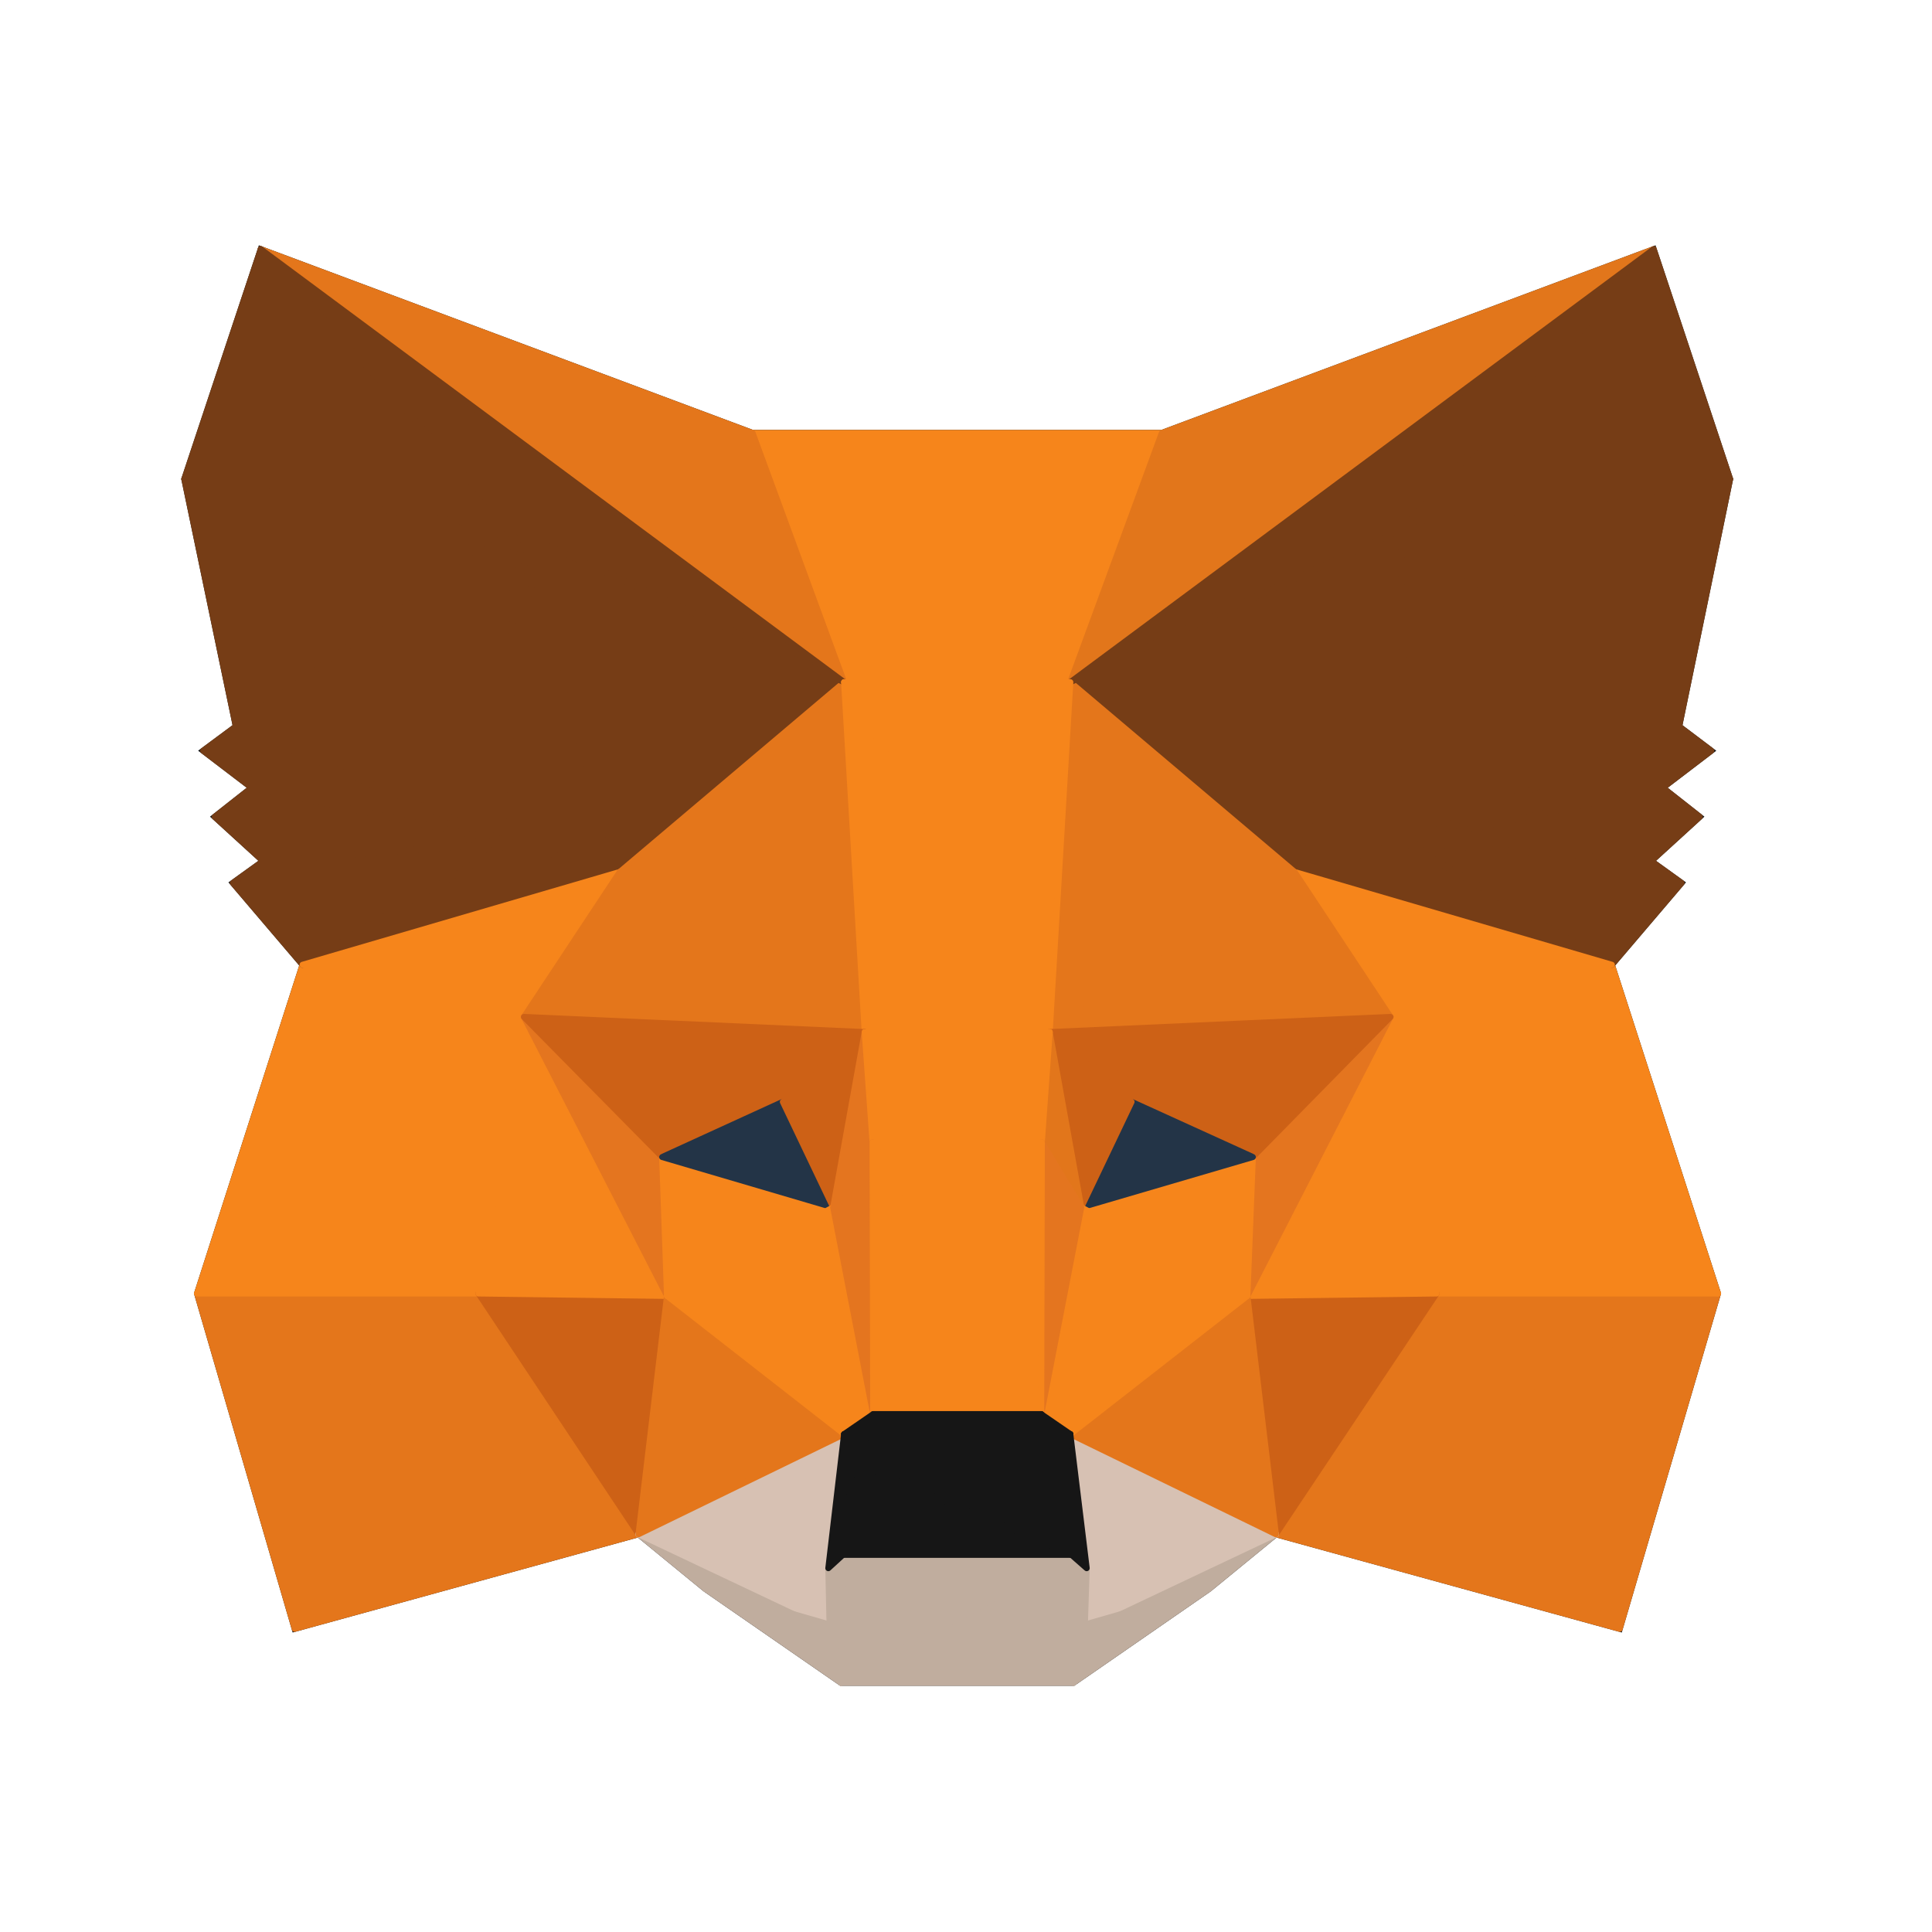
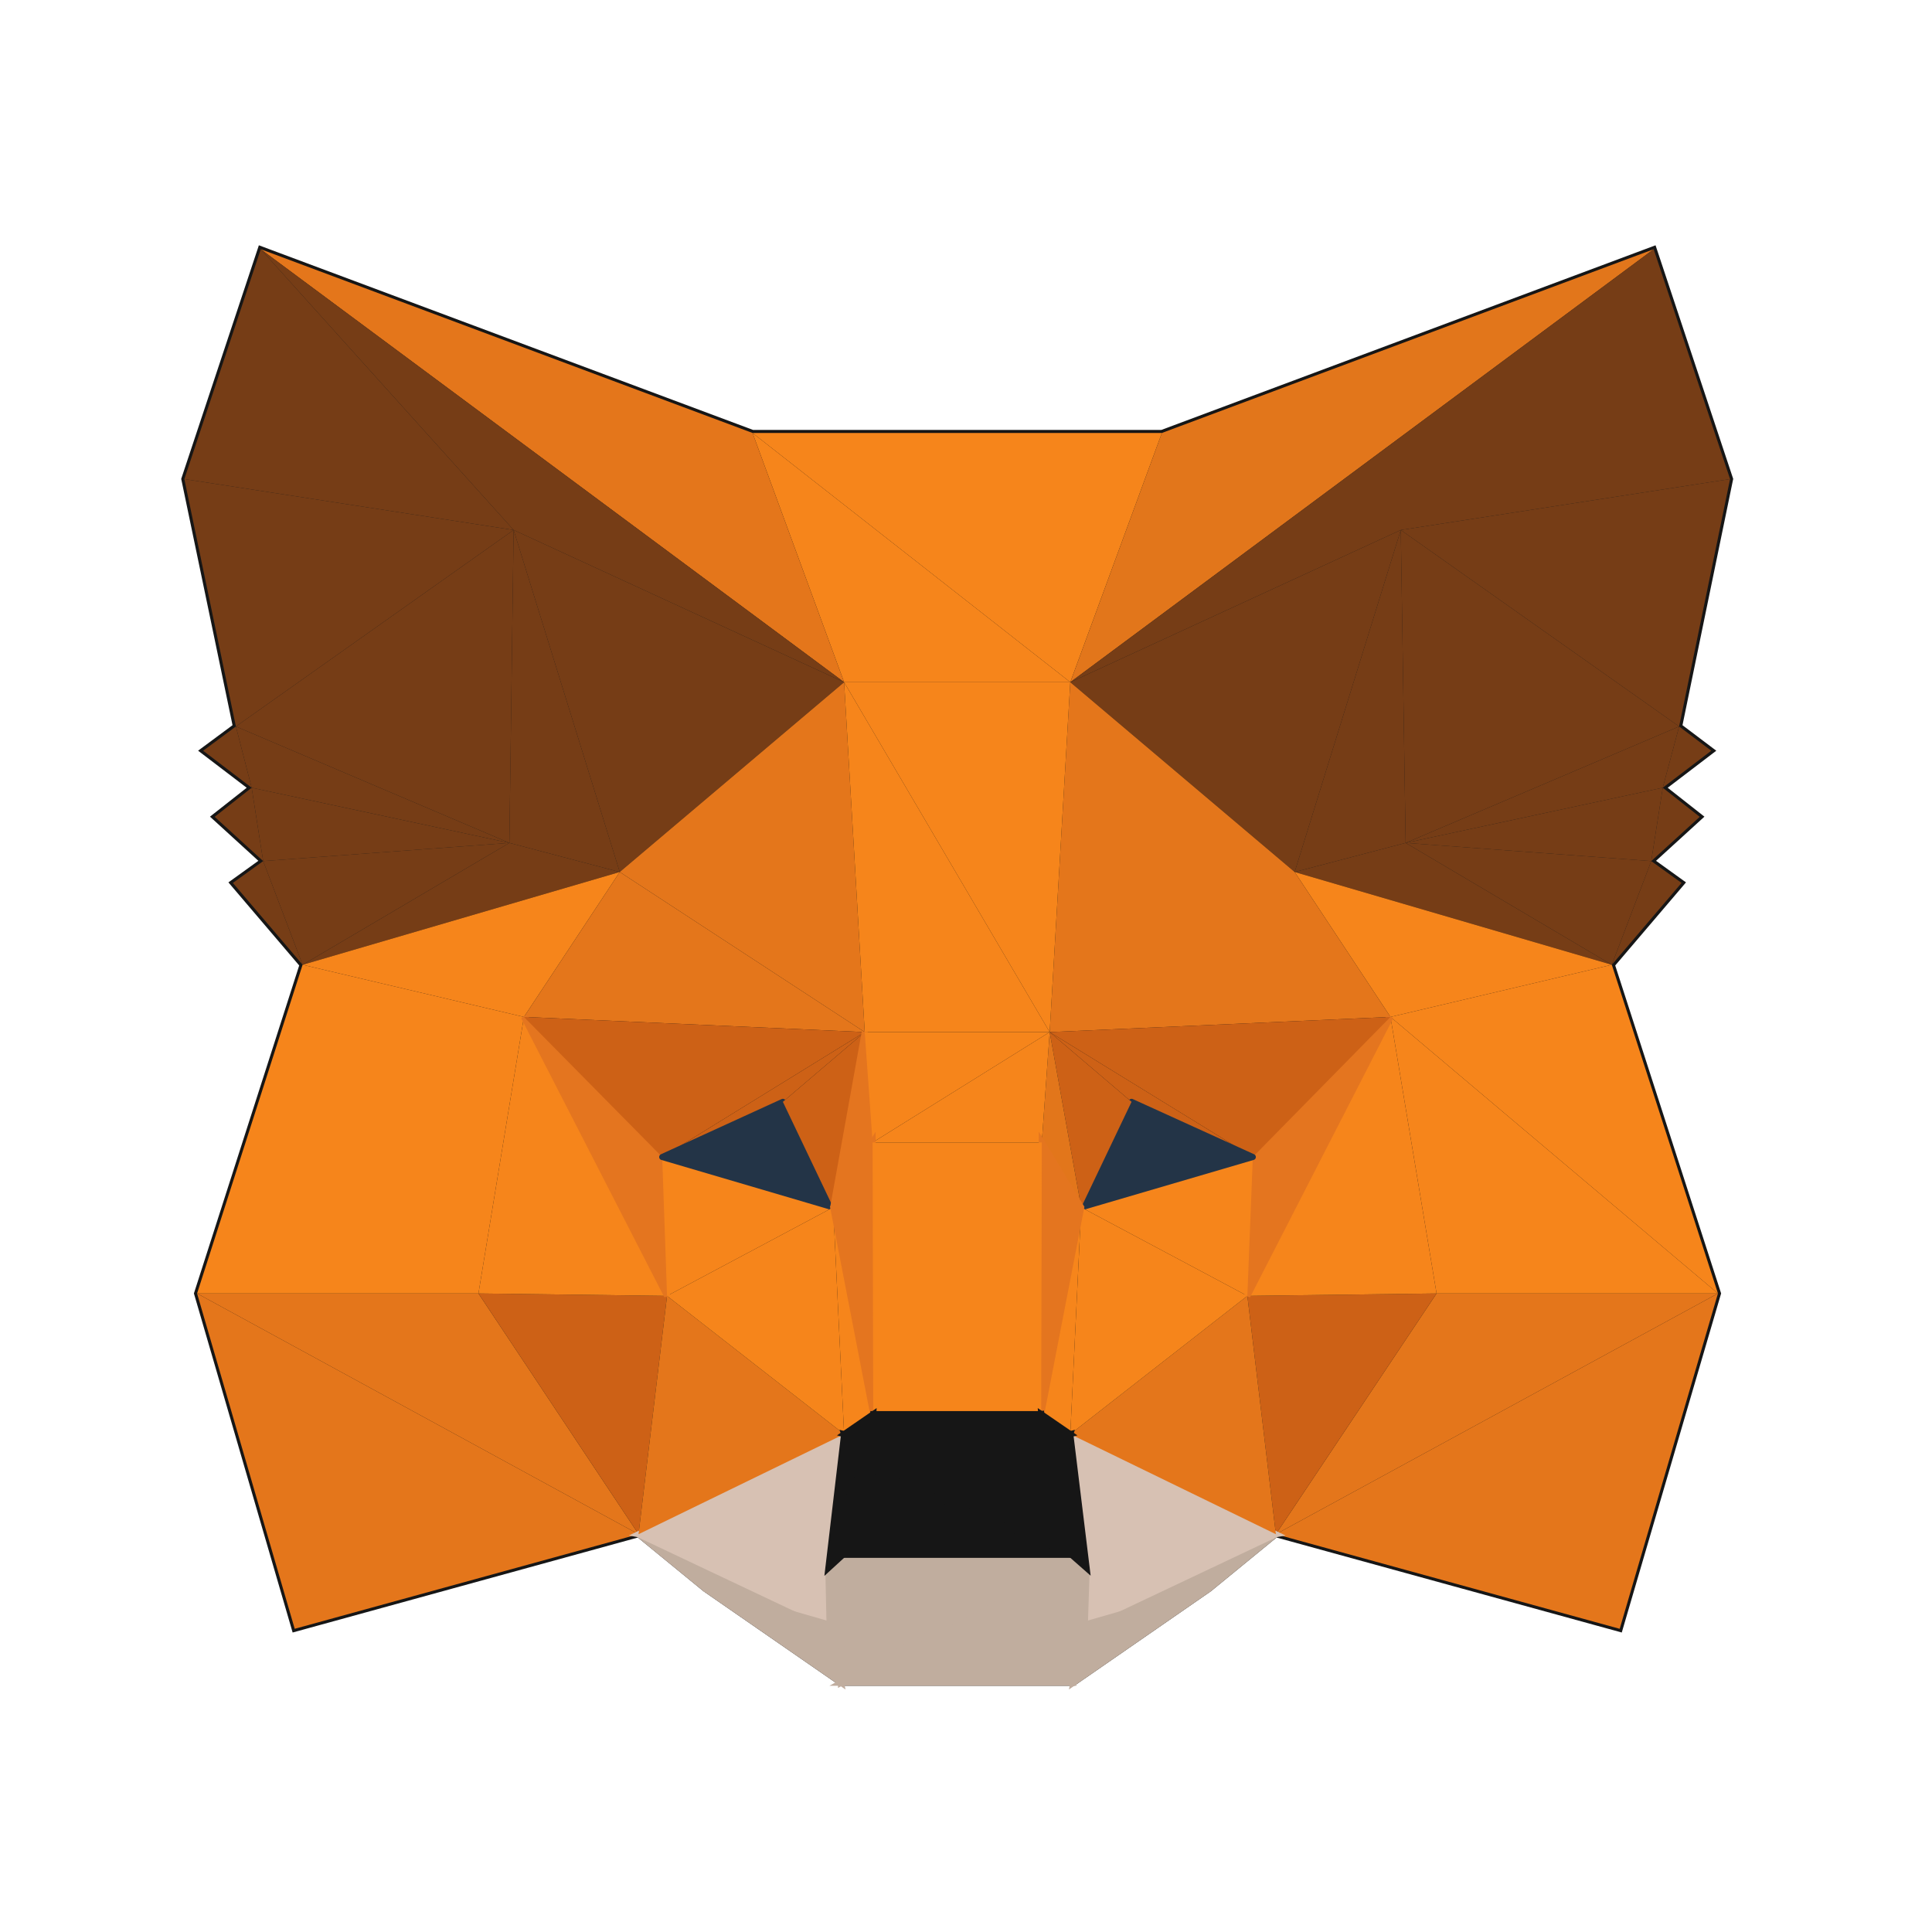
<svg xmlns="http://www.w3.org/2000/svg" viewBox="0 0 318.6 318.6">
-   <style>.st1{fill:#e4761b;stroke:#e4761b}.st1,.st10{stroke-linecap:round;stroke-linejoin:round}.st2{fill:#763d16;stroke:#763d16}.st2,.st3,.st4,.st5,.st6,.st7,.st8{stroke-linecap:round;stroke-linejoin:round}.st3{fill:#f6851b;stroke:#f6851b}.st4{fill:#e2761b;stroke:#e2761b}.st5{fill:#cd6116;stroke:#cd6116}.st6{fill:#c0ad9e;stroke:#c0ad9e}.st7{fill:#d7c1b3;stroke:#d7c1b3}.st8{fill:#e4751f;stroke:#e4751f}.st10{fill:#161616;stroke:#161616}</style>
+   <style>.st1{fill:#e4761b;stroke:none}.st1,.st10{stroke: none}.st2{fill:#763d16}.st2,.st3,.st4,.st5,.st6,.st7,.st8{}.st3{fill:#f6851b}.st4{fill:#e2761b;}.st5{fill:#cd6116;}.st6{fill:#c0ad9e;stroke:#c0ad9e}.st7{fill:#d7c1b3;stroke:#d7c1b3}.st8{fill:#e4751f;stroke:#e4751f}.st10{fill:#161616;stroke:#161616}</style>
  <path fill="#161616" stroke="#161616" d="M277.3 145.6l-5-3.6 8-7.3-6.1-4.8 8-6.1-5.3-4 8.4-40.8-12.6-37.9-81.1 30.3h-67.5L43 41.1 30.4 79l8.5 40.8-5.4 4 8 6.1-6.1 4.8 8 7.3-5 3.6 11.5 13.5-17.4 54.2 16.1 55.3 56.7-15.6 11 9 22.4 15.5H177l22.4-15.5 11-9 56.7 15.6 16.2-55.3-17.5-54.2z" />
  <path class="st1" d="M105.3 253l-56.7 15.6-16.1-55.3zm178-39.7l-16.2 55.3-56.7-15.6z" />
  <path class="st2" d="M265.8 159.1l-52.3-15.3 18.3-4.8zm-215.9 0L84 139l18.2 4.8zM43.4 142l-1.9-12.1L84 139z" />
  <path class="st2" d="M272.3 142l-40.5-3 42.4-9.1z" />
  <path class="st2" d="M272.3 142l-6.5 17.1-34-20.1zm-228.9 0l40.6-3-34.1 20.1zm188.4-3l45.1-19.2-2.7 10.1zM84 139l-42.5-9.1-2.6-10.1z" />
  <path class="st3" d="M124.1 71.4h67.5l-15.1 41.1z" />
  <path class="st3" d="M176.5 112.5h-37.3l-15.1-41.1z" />
  <path class="st2" d="M276.9 119.8L231.8 139l-.8-51.6zm-174.7 24L84 139l.7-51.6z" />
  <path class="st2" d="M84.7 87.4L84 139l-45.1-19.2zm146.3 0l.8 51.6-18.3 4.8z" />
  <path class="st1" d="M139.2 112.5L43 41.1l81.1 30.3z" />
  <path class="st4" d="M272.7 41.1l-96.2 71.4 15.1-41.1z" />
  <path class="st1" d="M210.4 253l26.5-39.7h46.4zM32.5 213.3h46.4l26.4 39.7z" />
  <path class="st3" d="M229.3 167.7l54 45.6h-46.4zm-142.9 0l-53.9 45.6 17.4-54.2zm-7.5 45.6H32.5l53.9-45.6z" />
  <path class="st3" d="M229.3 167.7l36.5-8.6 17.5 54.2z" />
  <path class="st2" d="M84.7 87.4l54.5 25.1-37 31.3zm128.8 56.4l-37-31.3L231 87.4zm52.3 15.3l6.5-17.1 5 3.6zm-215.9 0l-11.5-13.5 5-3.6zM272.3 142l1.9-12.1 6.1 4.8zm-228.9 0l-8-7.3 6.1-4.8z" />
  <path class="st2" d="M33.5 123.8l5.4-4 2.6 10.1zm248.7 0l-8 6.1 2.7-10.1z" />
  <path class="st3" d="M49.9 159.1l52.3-15.3-15.8 23.9zm215.9 0l-36.5 8.6-15.8-23.9z" />
  <path class="st2" d="M38.9 119.8L30.4 79l54.3 8.4zM231 87.4l54.3-8.4-8.4 40.8z" />
  <path class="st1" d="M102.2 143.8l37-31.3 3.4 57.7zm111.3 0l15.8 23.9-56.2 2.5zm-40.4 26.4l3.4-57.7 37 31.3z" />
  <path class="st1" d="M142.6 170.2l-56.2-2.5 15.8-23.9z" />
  <path class="st2" d="M272.7 41.1L285.3 79 231 87.4zM43 41.1l96.2 71.4-54.5-25.1zm188 46.3l-54.5 25.1 96.2-71.4z" />
  <path class="st2" d="M84.7 87.4L30.4 79 43 41.1z" />
  <path class="st5" d="M105.3 253l-26.4-39.7 31.1.4zm105.1 0l-4.7-39.3 31.2-.4z" />
  <path class="st3" d="M173.1 170.2h-30.5l-3.4-57.7z" />
  <path class="st3" d="M139.2 112.5h37.3l-3.4 57.7z" />
  <path class="st6" d="M116.3 262l-11-9 31.5 14.9zm62.6 5.9l31.5-14.9-11 9z" />
  <path class="st7" d="M136.6 258.6l.2 9.3-31.5-14.9zm42.6 0l31.2-5.6-31.5 14.9z" />
  <path class="st3" d="M86.4 167.7l23.6 46-31.1-.4zm150.5 45.6l-31.2.4 23.6-46z" />
  <path class="st8" d="M86.4 167.7l22.8 23.1.8 22.9zm142.9 0l-23.6 46 .9-22.9z" />
  <path class="st7" d="M105.3 253l33.9-16.5-2.6 22.1zm105.1 0l-31.2 5.6-2.7-22.1z" />
  <path class="st1" d="M139.2 236.5L105.3 253l4.7-39.3zm37.3 0l29.2-22.8 4.7 39.3z" />
  <path class="st5" d="M173.1 170.2l56.2-2.5-22.7 23.1zm-63.9 20.6l-22.8-23.1 56.2 2.5z" />
  <path class="st5" d="M142.6 170.2l-13.5 11.5-19.9 9.1zm64 20.6l-20-9.1-13.5-11.5z" />
  <path class="st3" d="M205.7 213.7l-27.4-14.6 28.3-8.3zm-95.7 0l-.8-22.9 28.2 8.3z" />
  <path d="M137.4 199.1l-28.2-8.3 19.9-9.1zm40.9 0l8.3-17.4 20 9.1z" fill="#233447" stroke="#233447" stroke-linecap="round" stroke-linejoin="round" />
  <path class="st5" d="M186.6 181.7l-8.3 17.4-5.2-28.9zm-57.5 0l13.5-11.5-5.2 28.9z" />
  <path class="st6" d="M199.4 262L177 277.5l1.9-9.6zm-62.6 5.9l1.9 9.6-22.4-15.5z" />
  <path class="st4" d="M178.3 199.1l-6.5-10.7 1.3-18.2z" />
  <path class="st8" d="M137.4 199.1l5.2-28.9 1.3 18.2z" />
  <path class="st3" d="M173.1 170.2l-1.3 18.2h-27.9z" />
  <path class="st3" d="M143.9 188.4l-1.3-18.2h30.5zm34.4 10.7l27.4 14.6-29.2 22.8zm-39.1 37.4L110 213.7l27.4-14.6z" />
  <path class="st3" d="M137.4 199.1l6.6 34.1-4.8 3.3zm39.1 37.4l-4.8-3.3 6.6-34.1z" />
  <path class="st8" d="M171.8 188.4l6.5 10.7-6.6 34.1zm-27.9 0l.1 44.8-6.6-34.1z" />
  <path class="st3" d="M143.9 188.4h27.9l-.1 44.8zm27.8 44.8H144l-.1-44.8z" />
  <path class="st6" d="M179.2 258.6l-.3 9.3-1.9 9.6zm-40.5 18.9l-1.9-9.6-.2-9.3z" />
  <path class="st6" d="M136.6 258.6l2.4-2.2-.3 21.1zm40.4 18.9l-.3-21.1 2.5 2.2z" />
  <path class="st6" d="M138.7 277.5l.3-21.1h37.7zm38-21.1l.3 21.1h-38.3z" />
  <path class="st10" d="M176.5 236.5l2.7 22.1-2.5-2.2zM139 256.4l-2.4 2.2 2.6-22.1zm.2-19.9l1.5 4.7-1.7 15.2z" />
  <path class="st10" d="M176.7 256.4l-1.7-15.2 1.5-4.7zm-33-18.7l-3 3.5-1.5-4.7z" />
  <path class="st10" d="M176.5 236.5l-1.5 4.7-3-3.5z" />
  <path class="st10" d="M172 237.7l-.3-4.5 4.8 3.3zm-32.8-1.2l4.8-3.3-.3 4.5z" />
  <path class="st10" d="M171.7 233.2l.3 4.5h-28.3z" />
  <path class="st10" d="M143.7 237.7l.3-4.5h27.7zm-3 3.5H175l1.7 15.2z" />
  <path class="st10" d="M176.7 256.4H139l1.7-15.2zm-36-15.2l3-3.5H172z" />
  <path class="st10" d="M172 237.7l3 3.5h-34.3z" />
</svg>
